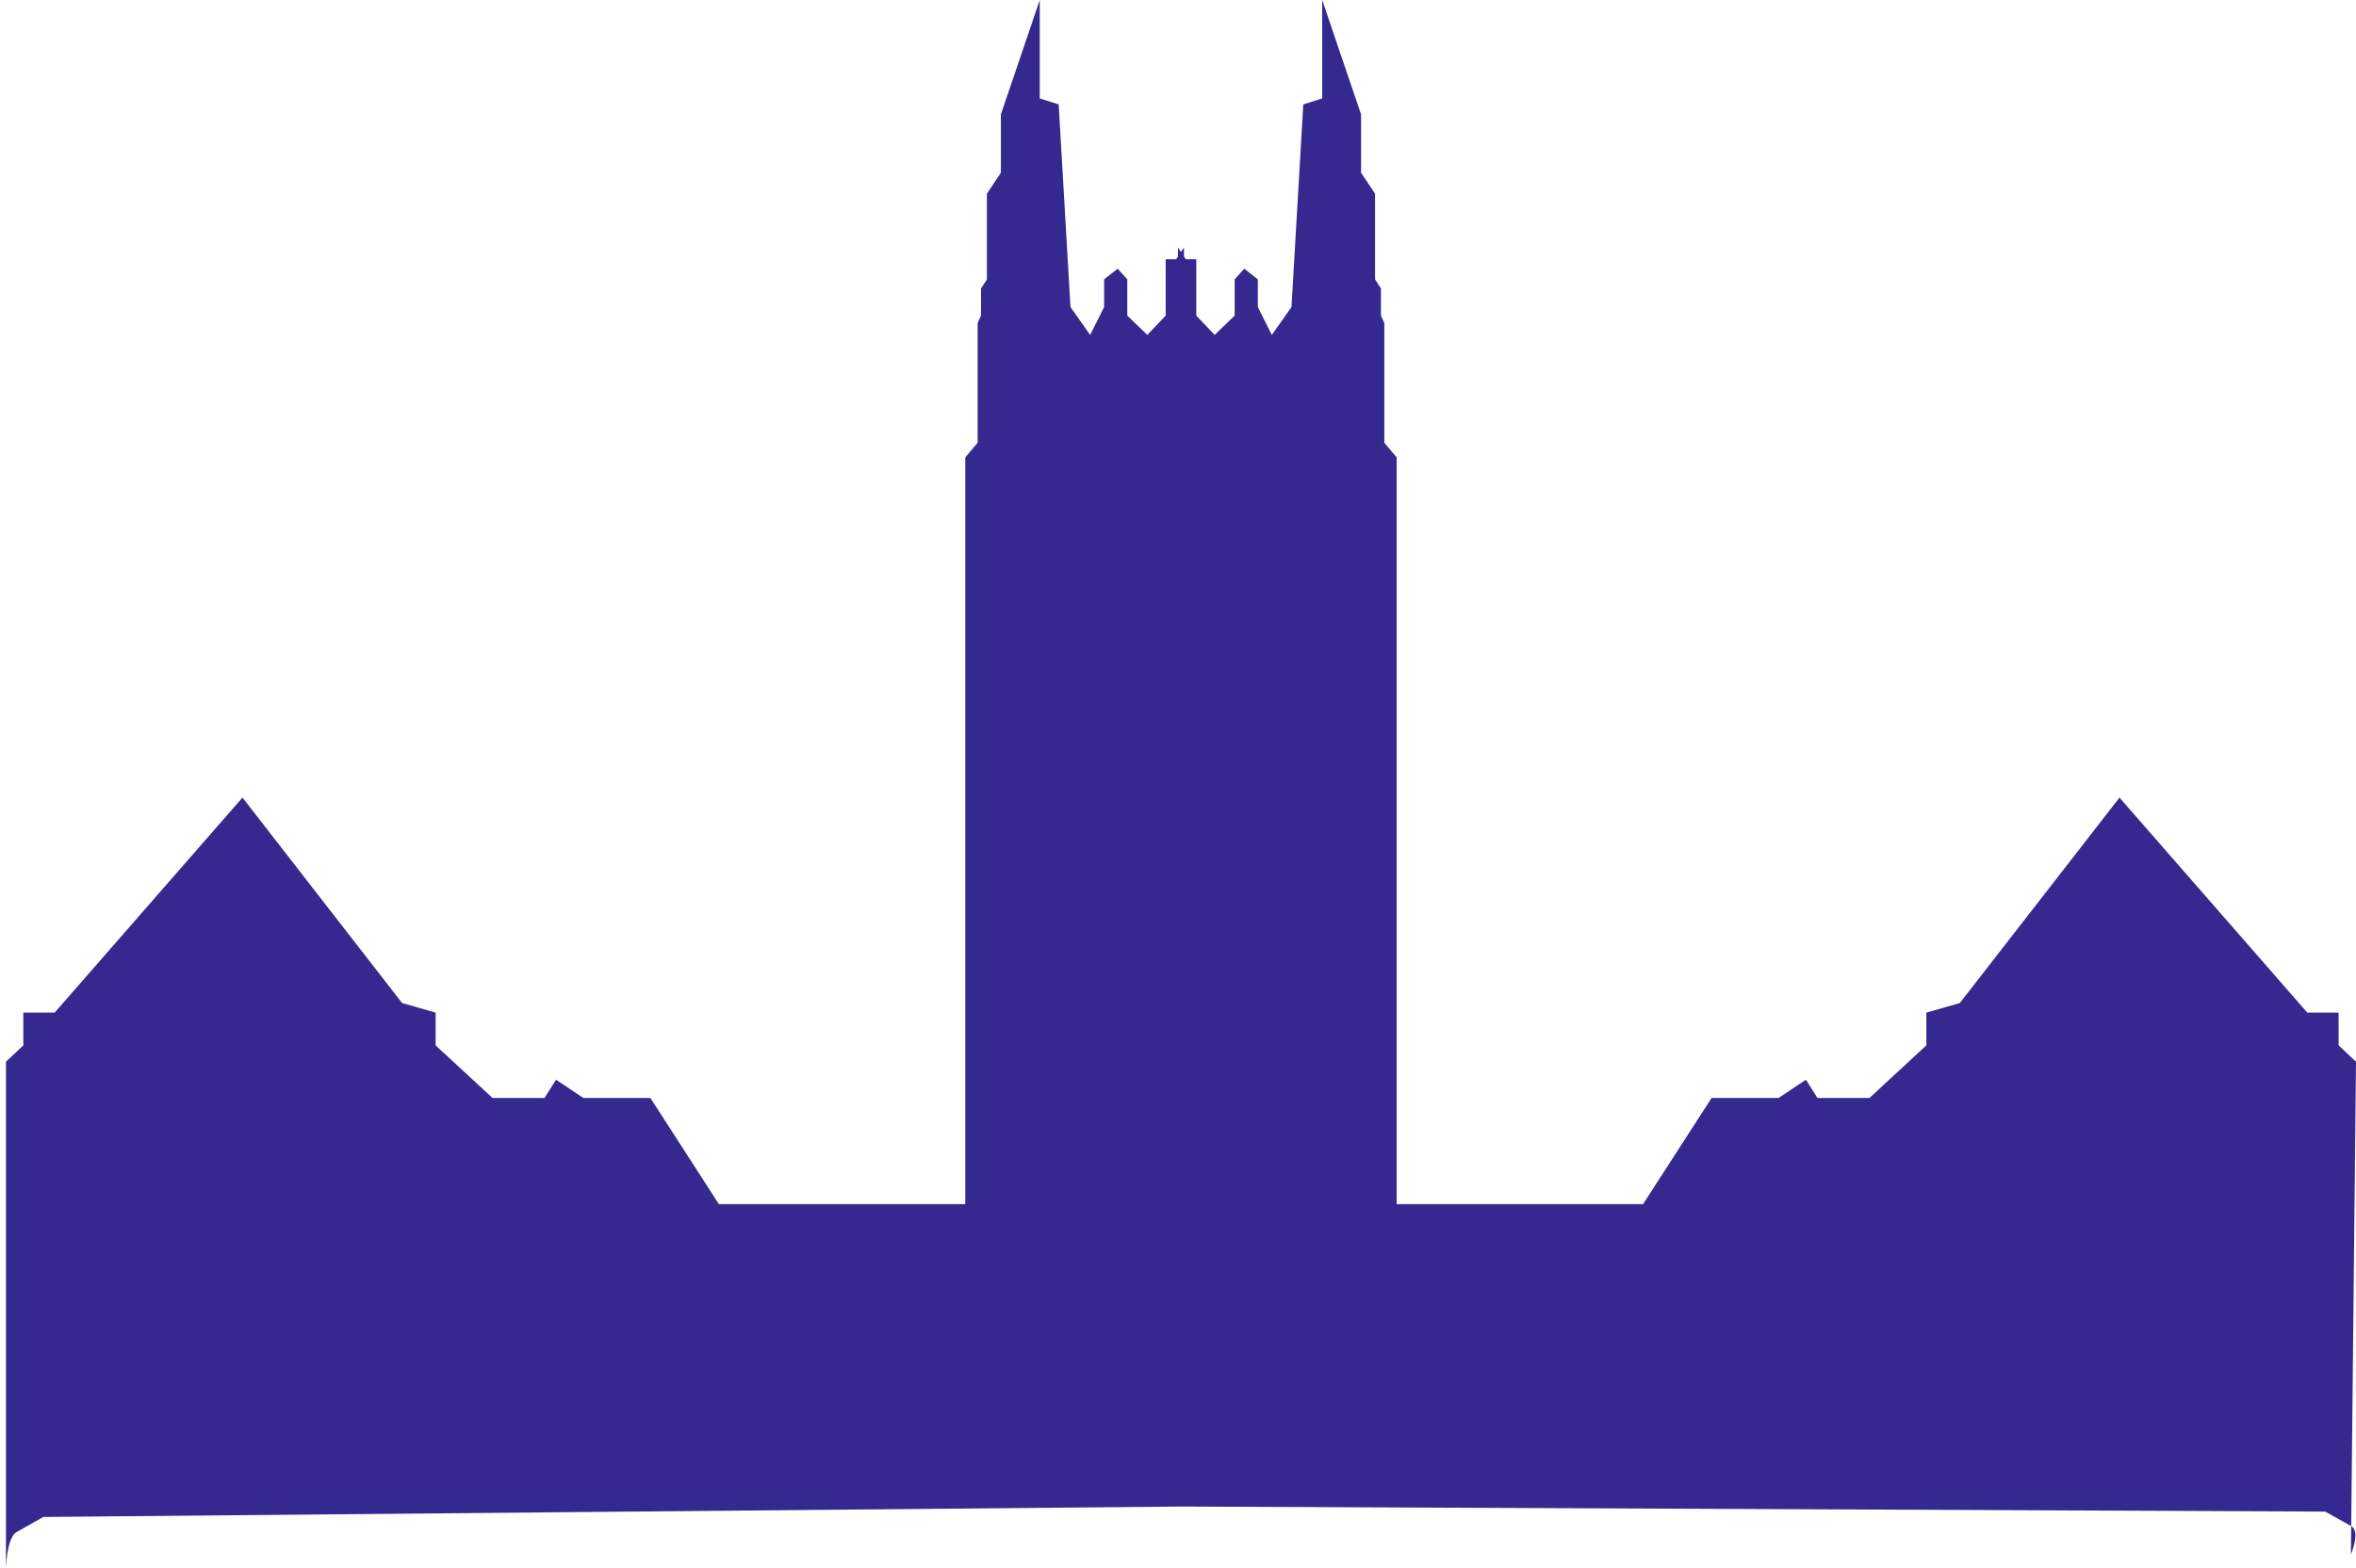
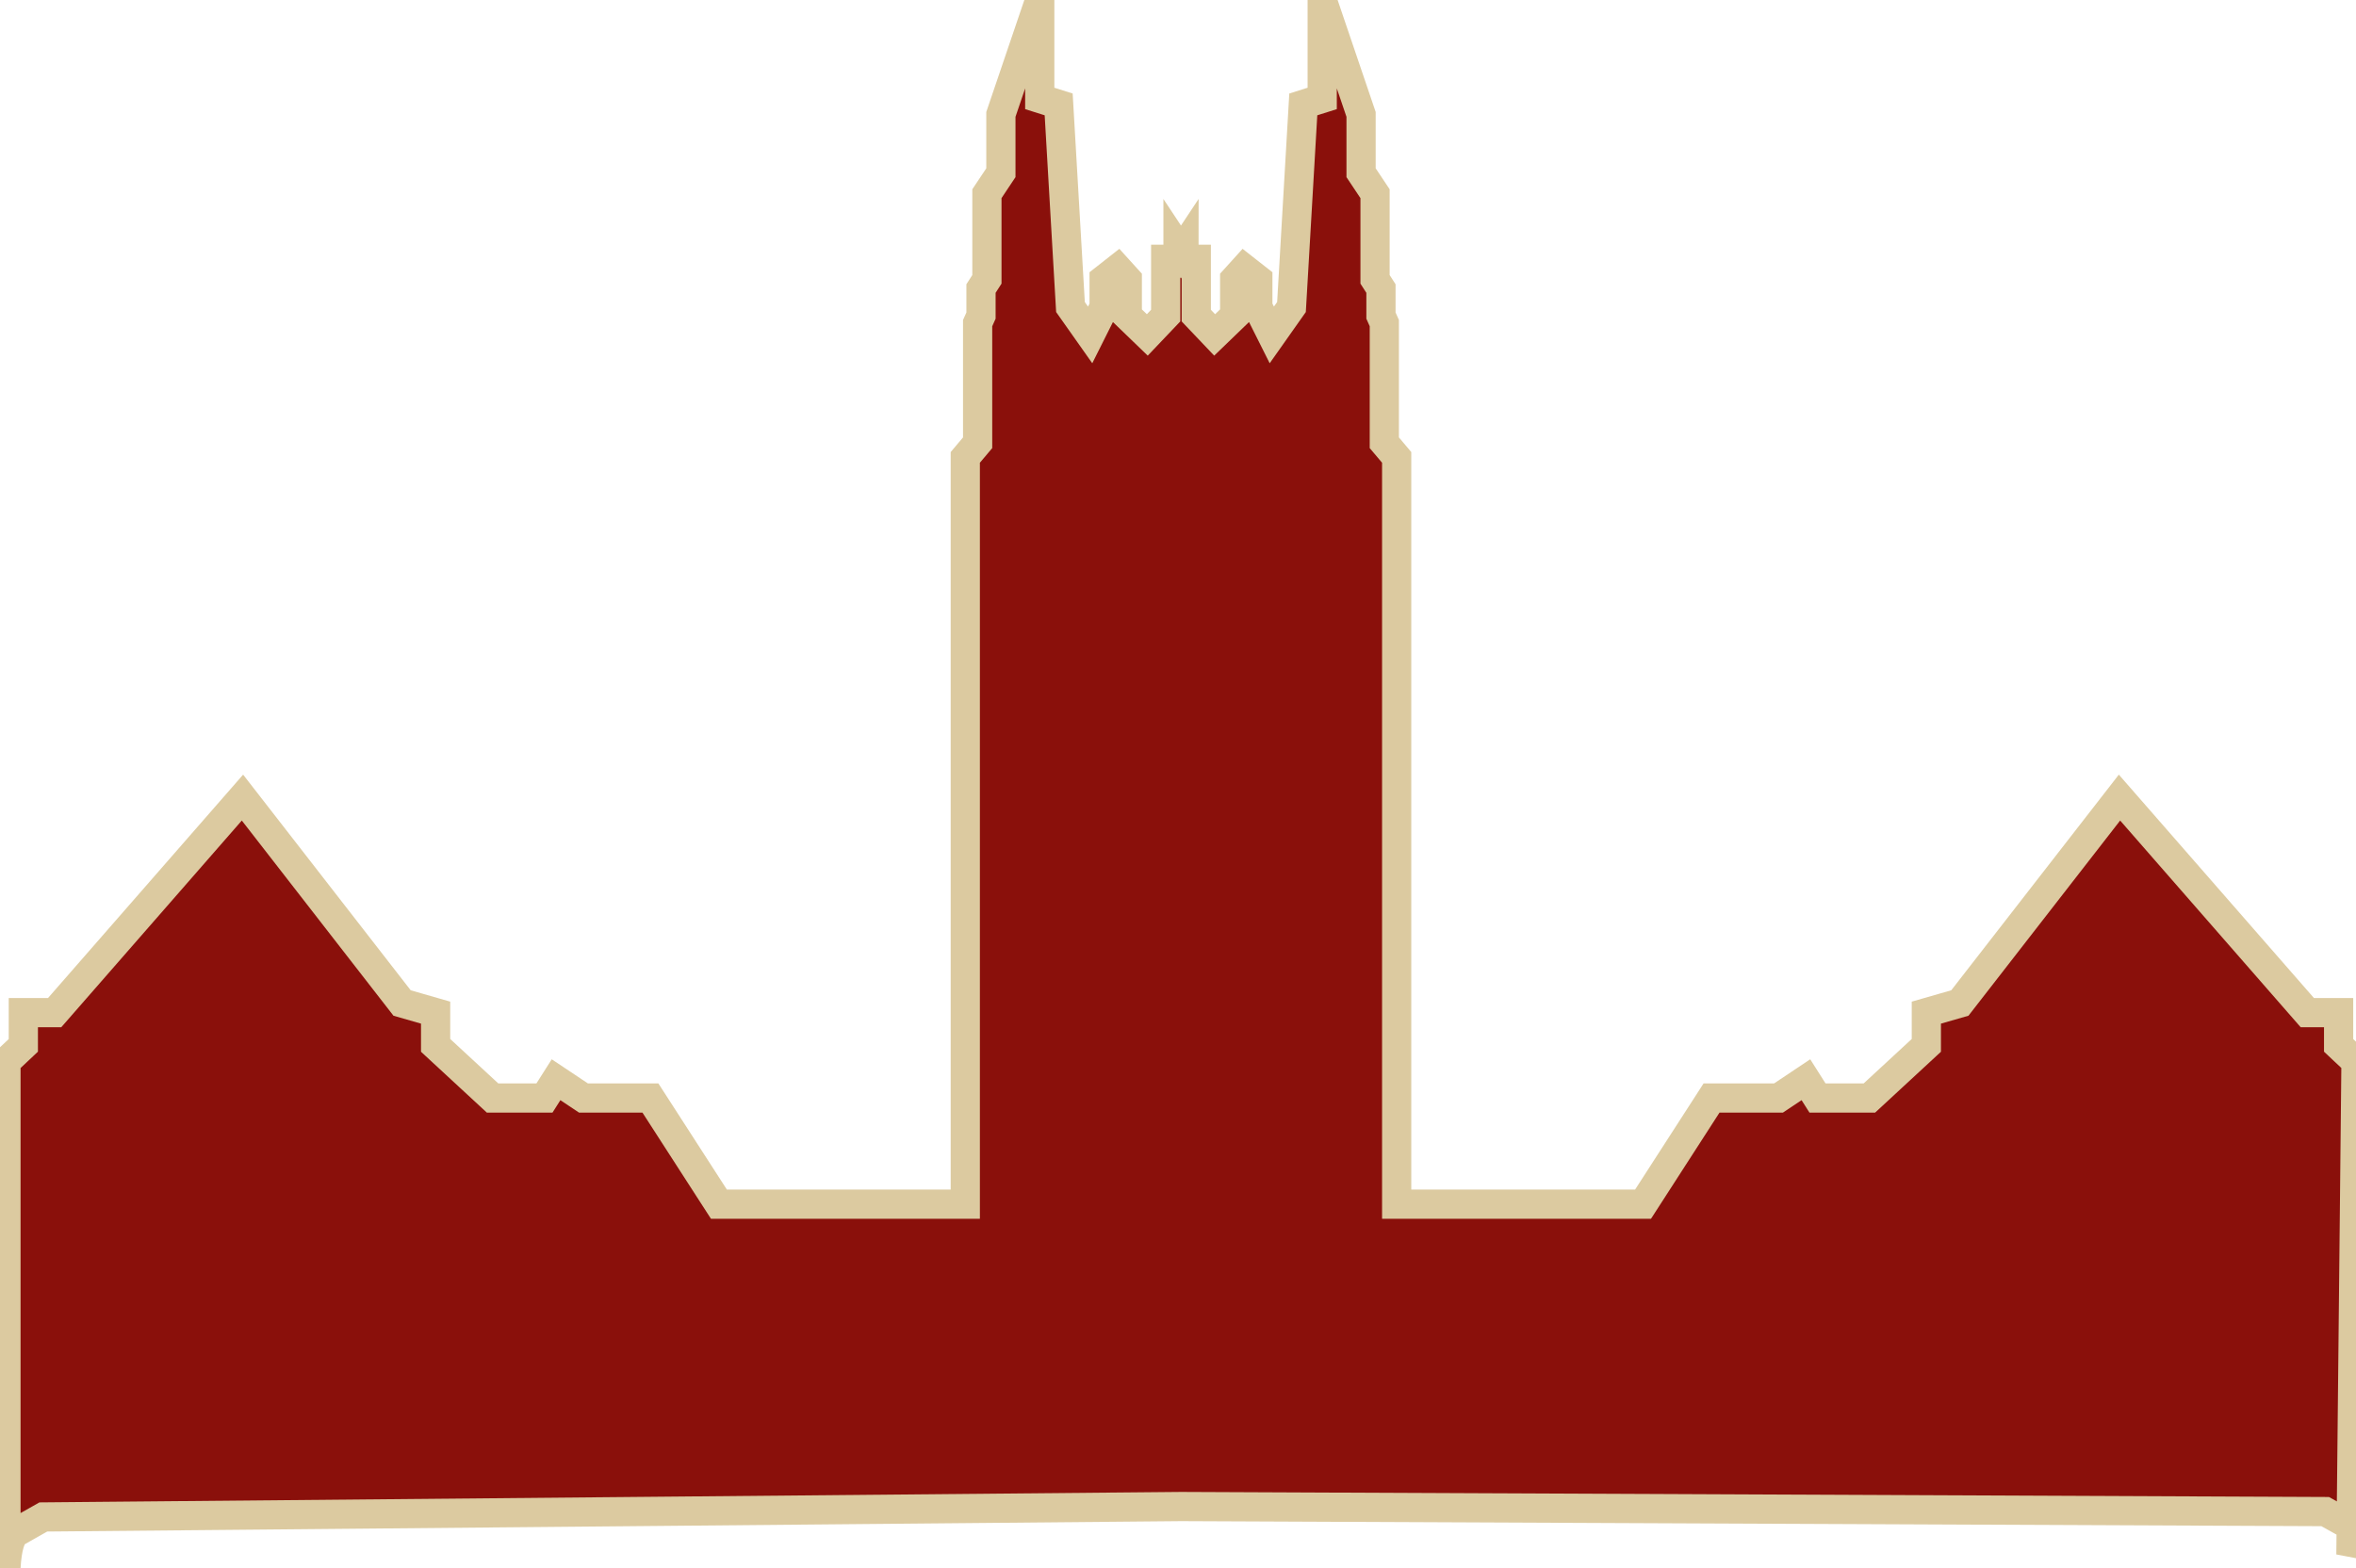
<svg xmlns="http://www.w3.org/2000/svg" width="242px" height="161px" viewBox="0 0 242 161" version="1.1">
  <g id="Page-1" stroke="none" stroke-width="1" fill="none" fill-rule="evenodd">
-     <g id="Revised" transform="translate(-508, -312)" fill="#35298F">
+     <g id="Revised" transform="translate(-508, -312)" fill="#8a100b" stroke="#dccaa0" stroke-width="3px">
      <path d="M629.337,466.761 L512.448,467.833 C511.24,468.511 510.328,469.027 509.713,469.38 C509.098,469.734 508.731,470.956 508.612,473.047 L508.612,421.066 L510.397,419.387 L510.397,416.024 L513.612,416.024 L532.905,393.933 L549.302,415.035 L552.745,416.024 L552.745,419.387 L558.593,424.793 L563.926,424.793 L565.116,422.917 L567.929,424.793 L574.807,424.793 L581.844,435.7 L607.151,435.7 L607.151,358.986 L608.418,357.484 L608.418,345.194 L608.765,344.421 L608.765,341.641 L609.372,340.696 L609.372,331.899 L610.808,329.743 L610.808,323.751 L614.8,312 L614.8,322.112 L616.743,322.725 L617.955,343.54 L619.976,346.405 L621.412,343.54 L621.412,340.696 L622.803,339.604 L623.791,340.696 L623.791,344.421 L625.847,346.405 L627.734,344.421 L627.734,338.633 L628.809,338.633 L629,338.345 L629,337.422 L629.306,337.884 L629.612,337.422 L629.611,338.344 L629.803,338.633 L630.878,338.633 L630.878,344.421 L632.765,346.405 L634.821,344.421 L634.821,340.696 L635.809,339.604 L637.2,340.696 L637.2,343.54 L638.636,346.405 L640.657,343.54 L641.869,322.725 L643.812,322.112 L643.812,312 L647.804,323.751 L647.804,329.743 L649.24,331.899 L649.24,340.696 L649.847,341.641 L649.847,344.421 L650.193,345.194 L650.193,357.484 L651.461,358.986 L651.461,435.7 L676.768,435.7 L683.805,424.793 L690.683,424.793 L693.496,422.917 L694.686,424.793 L700.019,424.793 L705.867,419.387 L705.867,416.024 L709.31,415.035 L725.707,393.933 L745,416.024 L748.214,416.024 L748.214,419.387 L750,421.066 L749.478,471.699 C750.093,470.089 750.093,469.107 749.478,468.754 C748.862,468.4 747.982,467.909 746.836,467.28 L629.337,466.761 Z" id="Combined-Shape" />
    </g>
  </g>
</svg>
